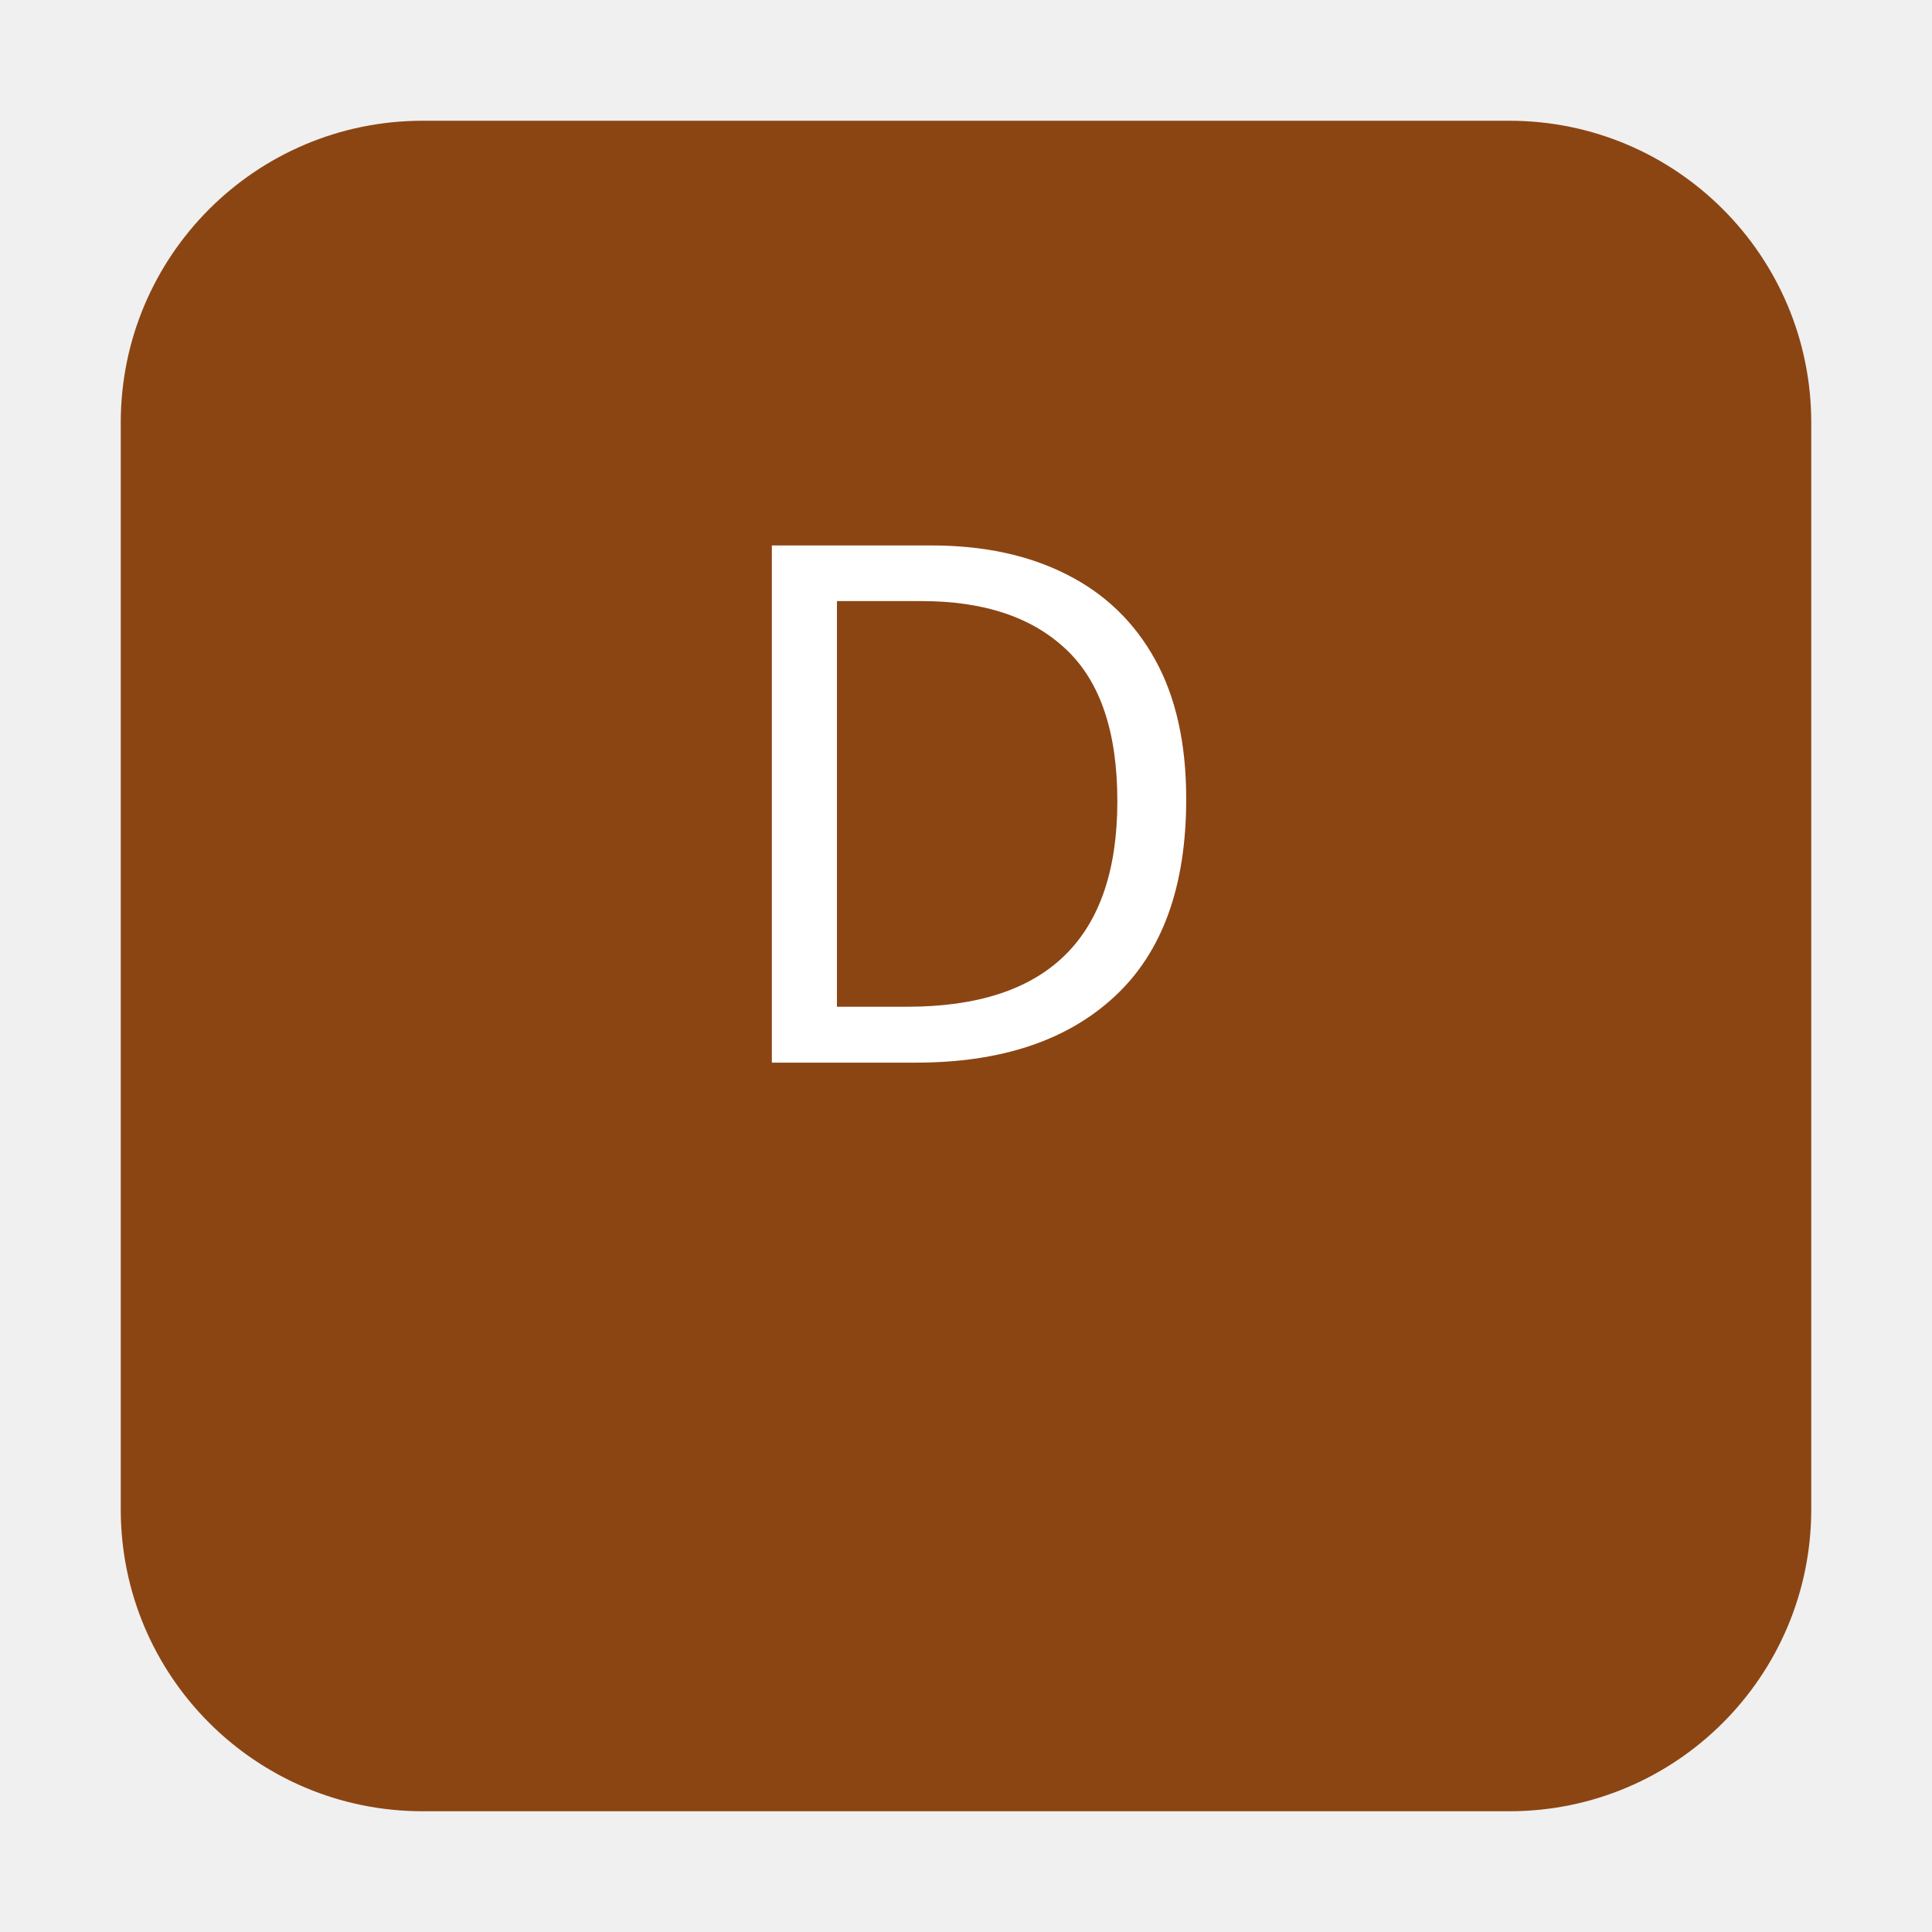
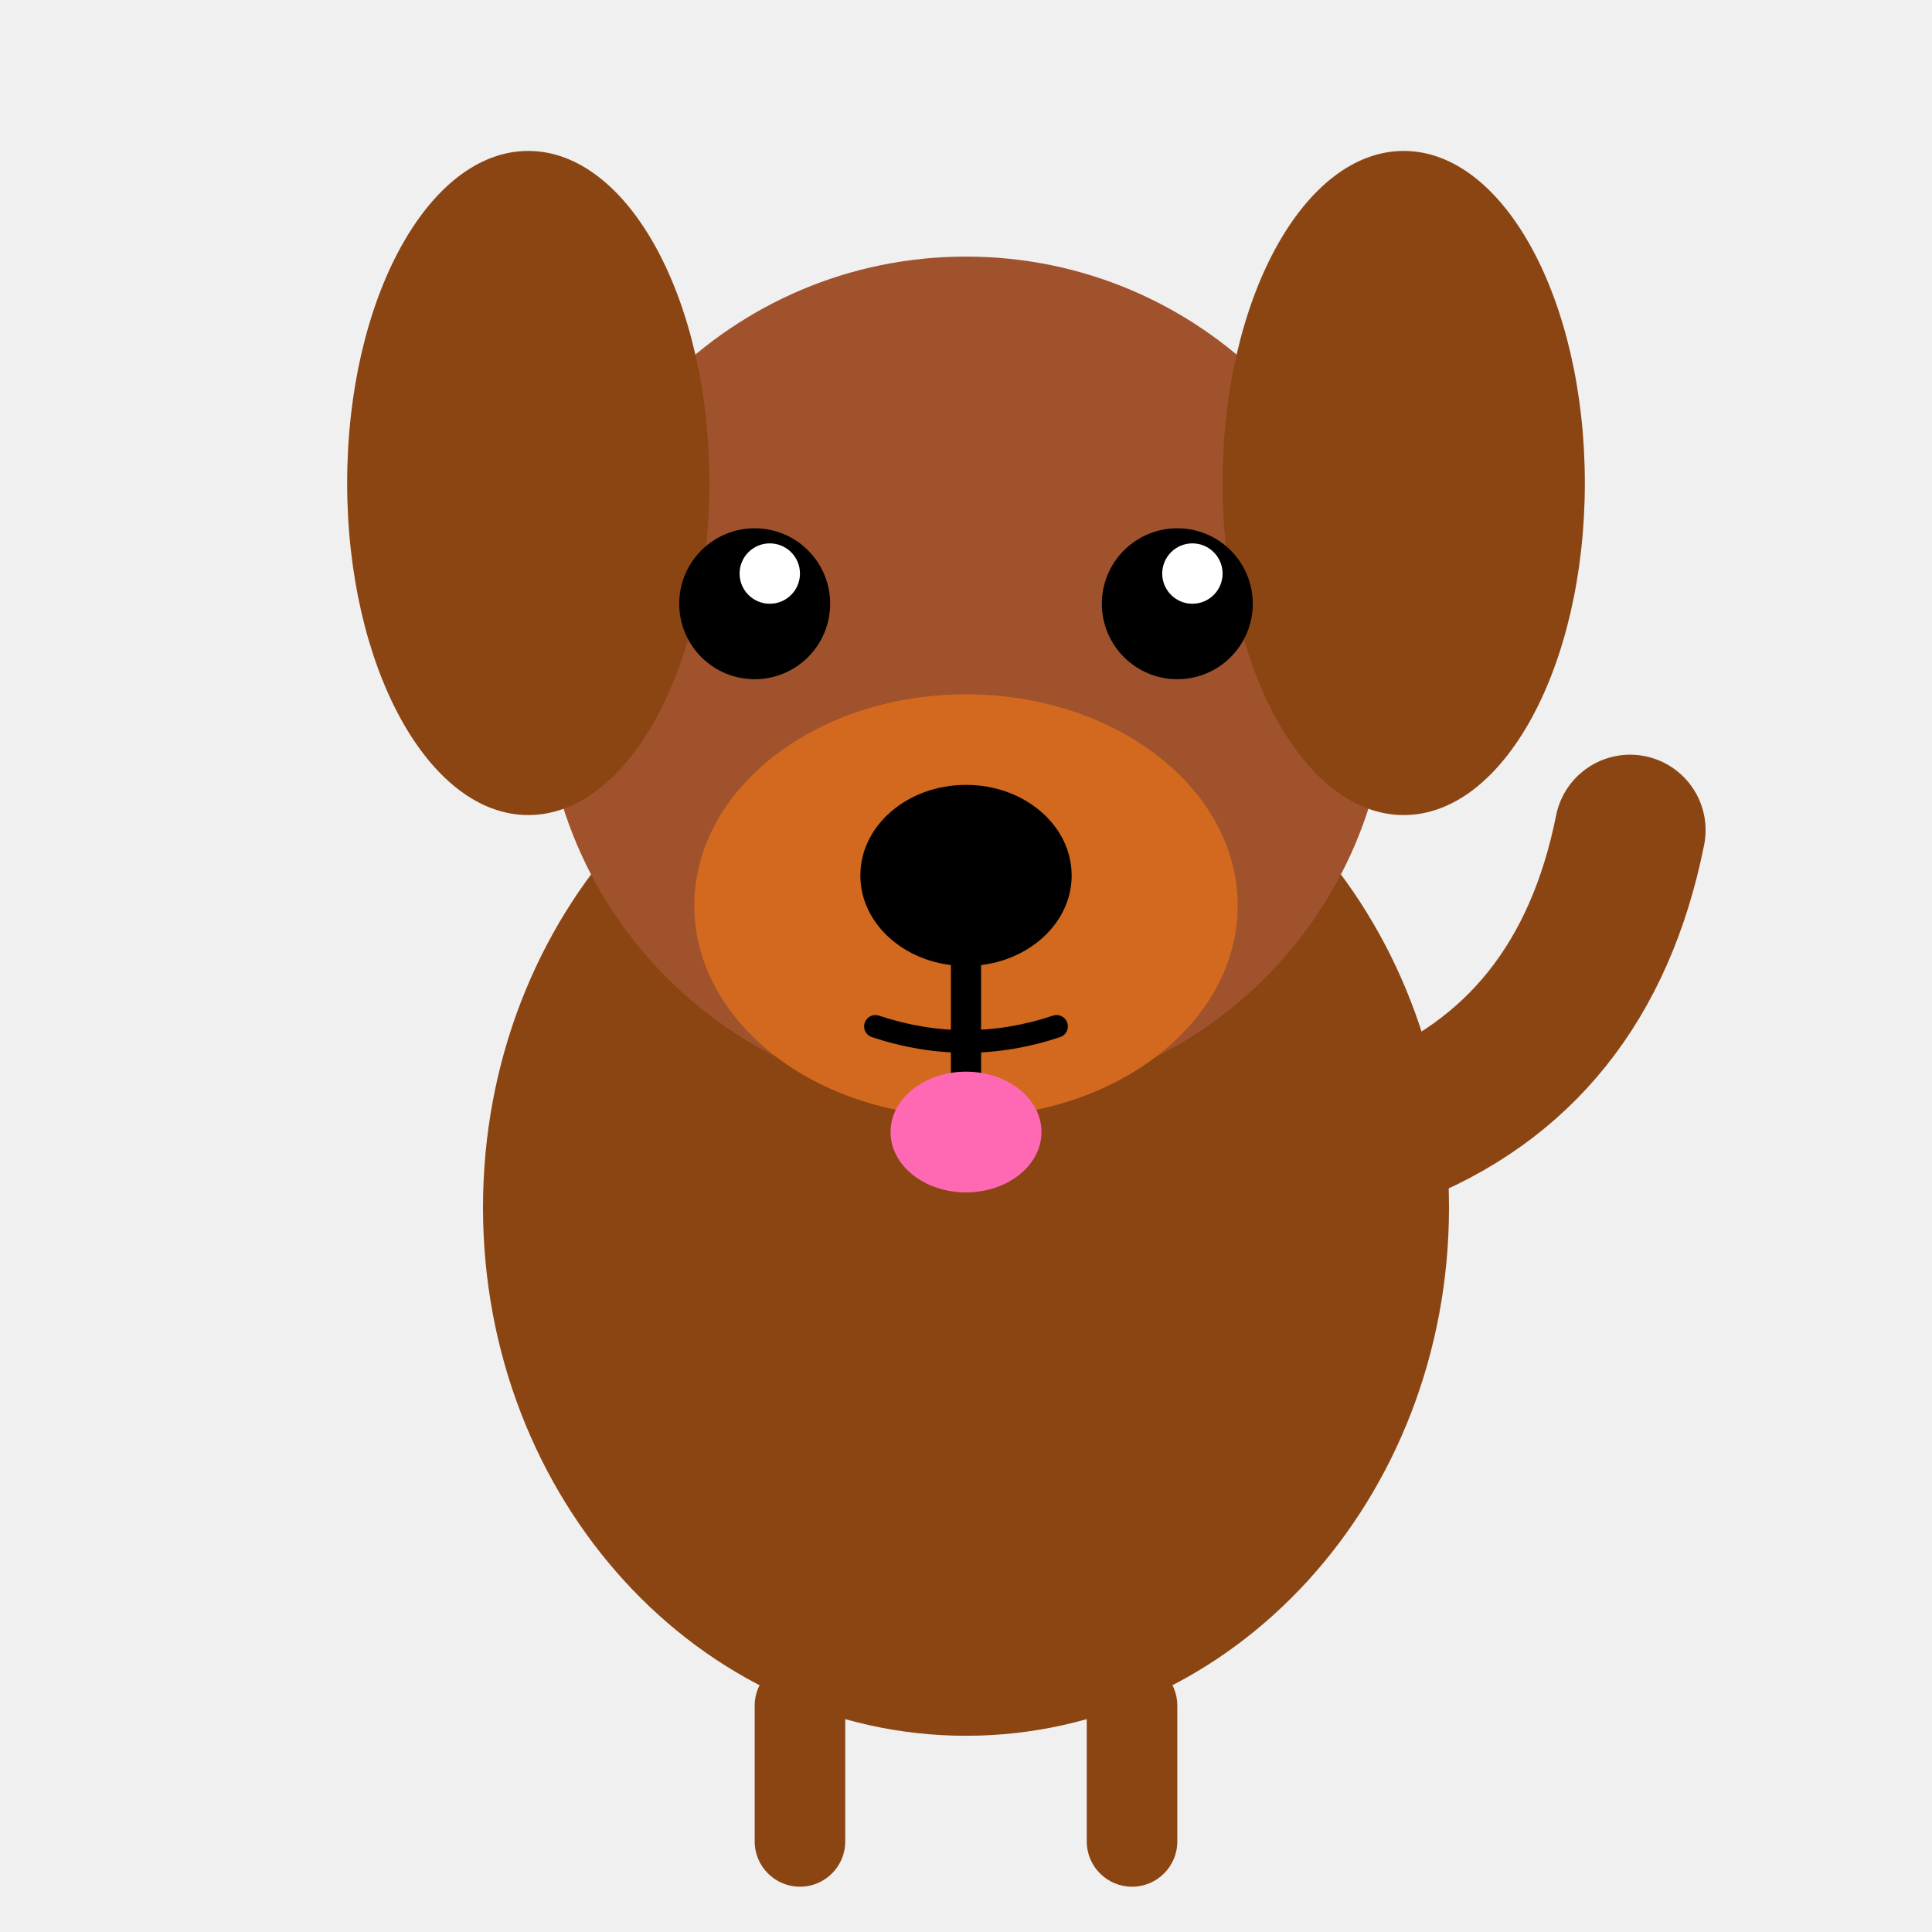
<svg xmlns="http://www.w3.org/2000/svg" width="128" height="128" viewBox="0 0 128 128">
-   <rect x="8" y="8" width="112" height="112" rx="20" fill="#8B4513" />
-   <text x="50%" y="55%" font-size="48" text-anchor="middle" fill="#fff" font-family="sans-serif">D</text>
+   <ellipse cx="64" cy="80" rx="32" ry="35" fill="#8B4513" />
+   <rect x="54" y="55" width="20" height="25" fill="#8B4513" />
+   <circle cx="64" cy="45" r="28" fill="#A0522D" />
+   <ellipse cx="64" cy="60" rx="18" ry="14" fill="#D2691E" />
+   <ellipse cx="35" cy="32" rx="12" ry="22" fill="#8B4513" />
+   <ellipse cx="93" cy="32" rx="12" ry="22" fill="#8B4513" />
+   <circle cx="50" cy="40" r="5" fill="#000" />
+   <circle cx="78" cy="40" r="5" fill="#000" />
+   <circle cx="51" cy="38" r="2" fill="#fff" />
+   <circle cx="79" cy="38" r="2" fill="#fff" />
+   <ellipse cx="64" cy="58" rx="7" ry="6" fill="#000" />
+   <path d="M 64 64 L 64 72" stroke="#000" stroke-width="2" stroke-linecap="round" />
+   <path d="M 58 68 Q 64 70 70 68" stroke="#000" stroke-width="1.5" fill="none" stroke-linecap="round" />
+   <ellipse cx="64" cy="75" rx="5" ry="4" fill="#FF69B4" />
+   <path d="M 92 75 Q 105 70 108 55" stroke="#8B4513" stroke-width="10" fill="none" stroke-linecap="round" />
+   <rect x="50" y="110" width="6" height="15" rx="3" fill="#8B4513" />
+   <rect x="72" y="110" width="6" height="15" rx="3" fill="#8B4513" />
</svg>
